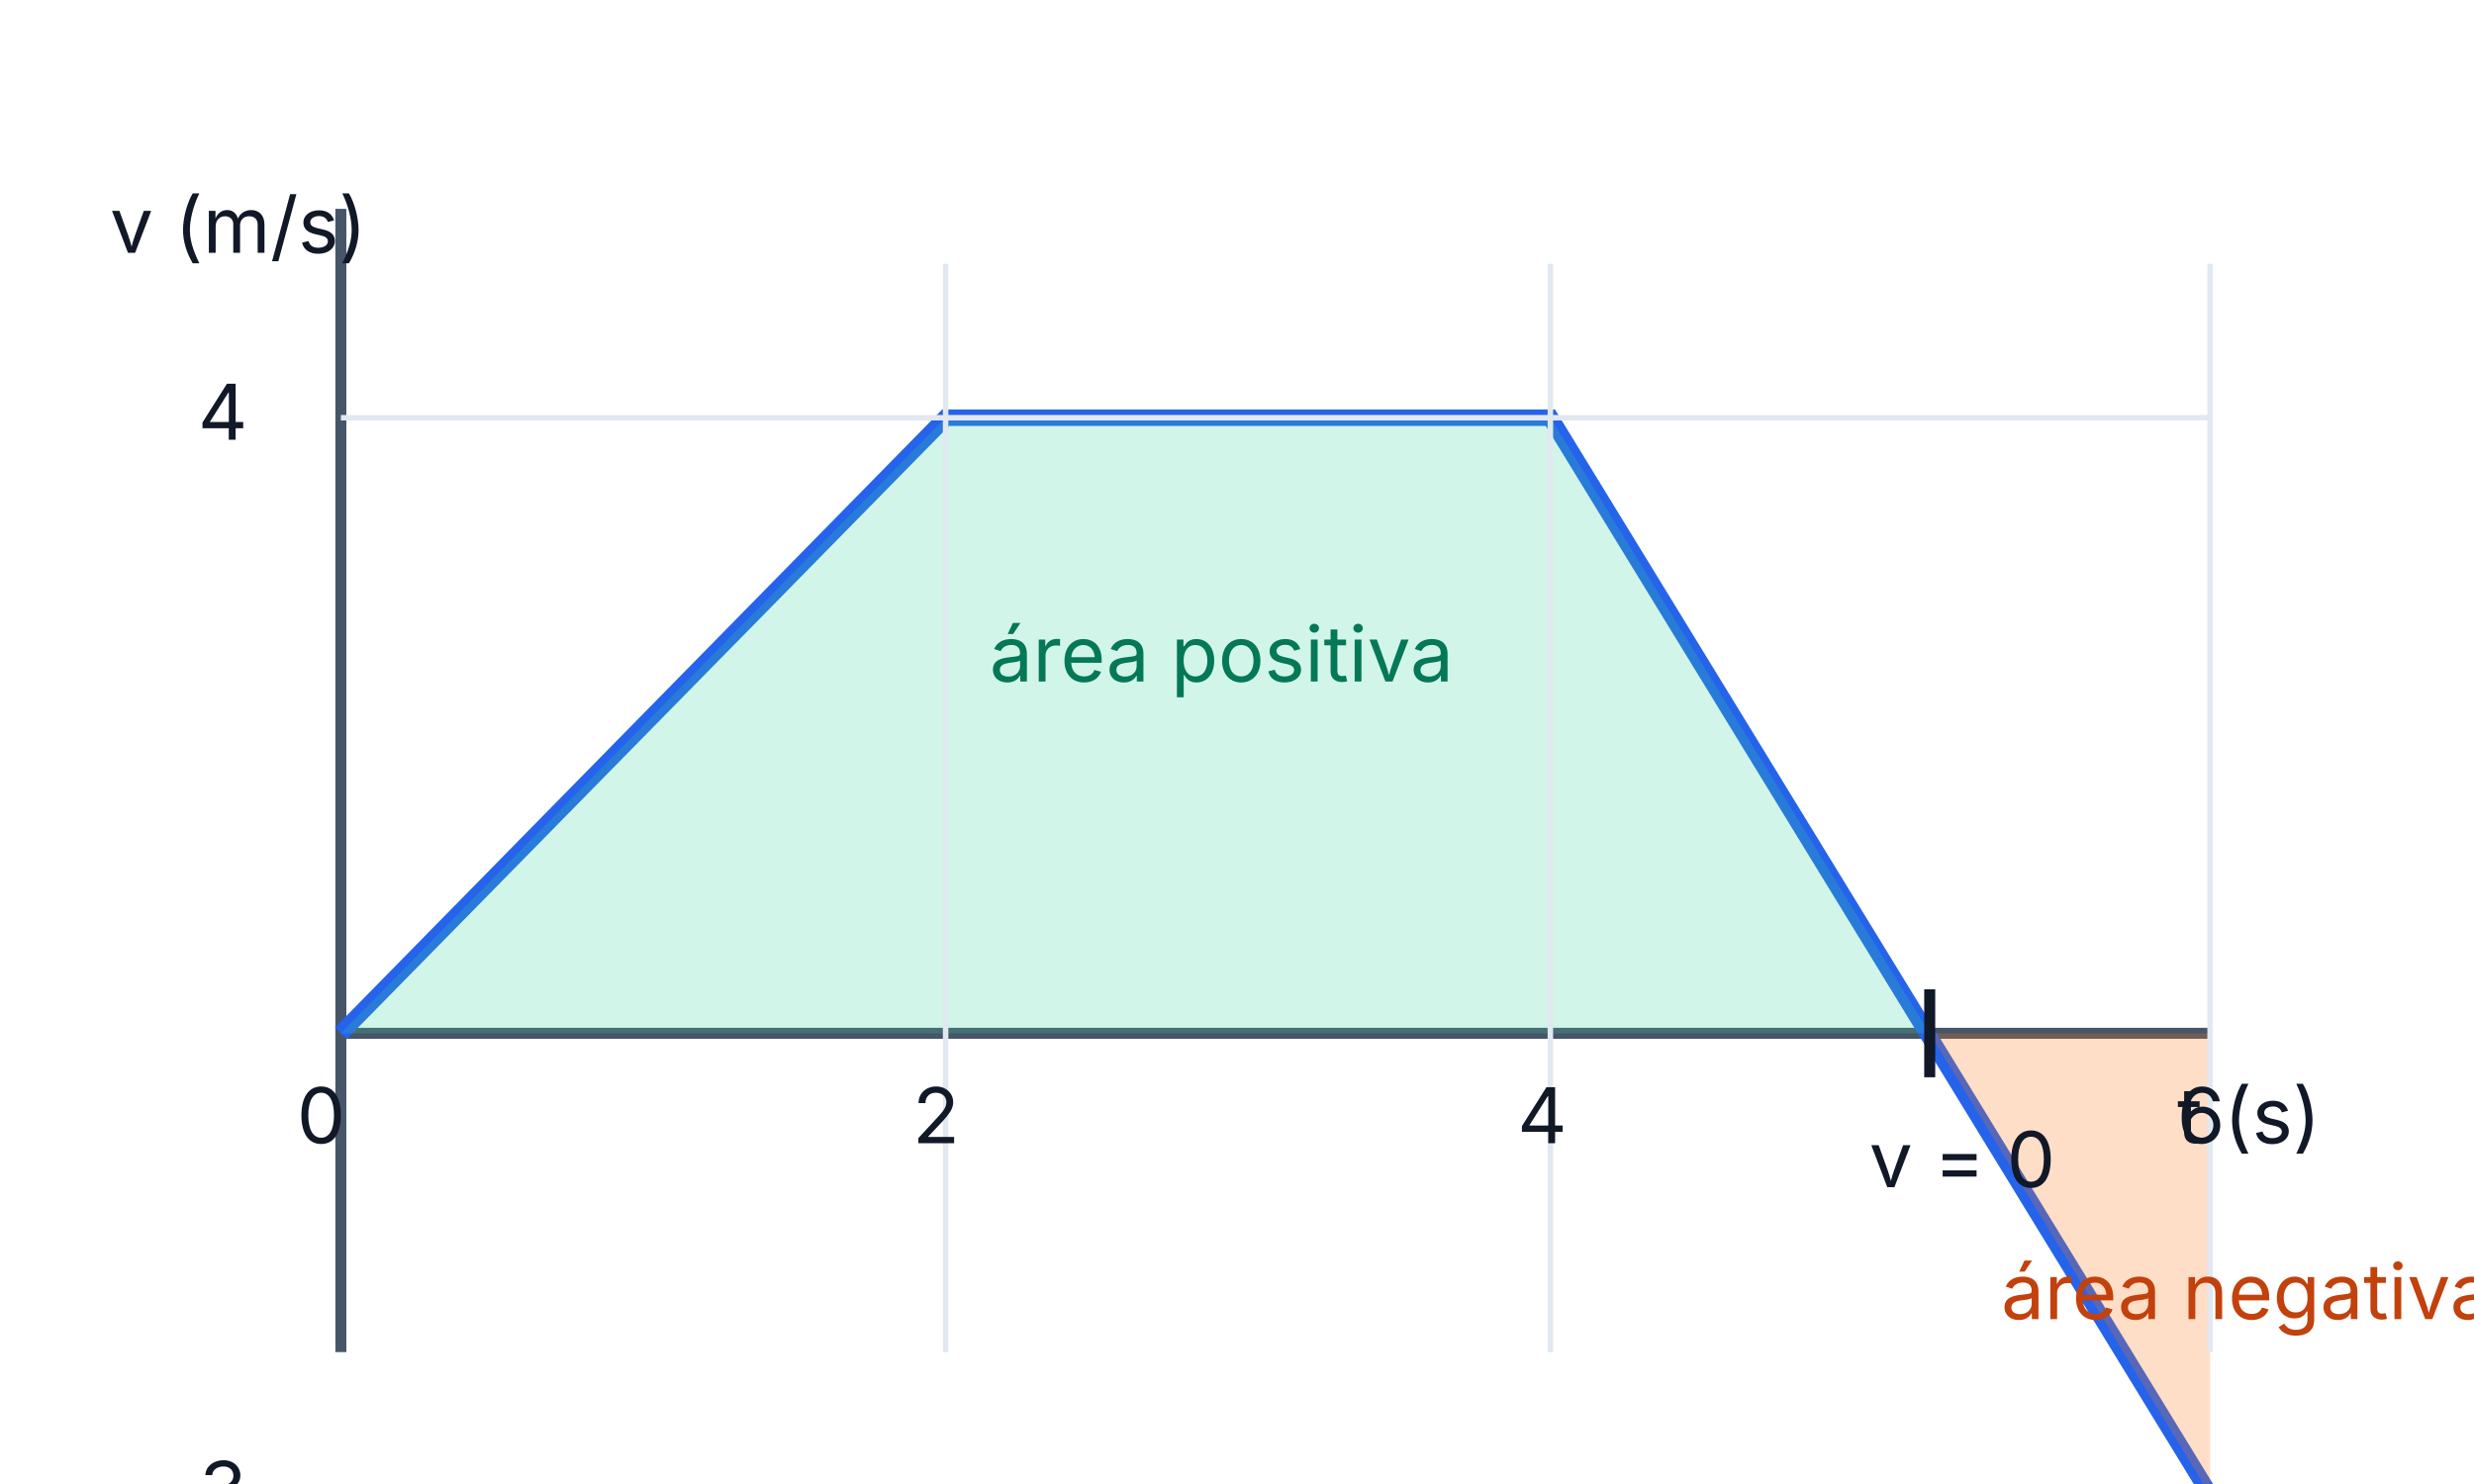
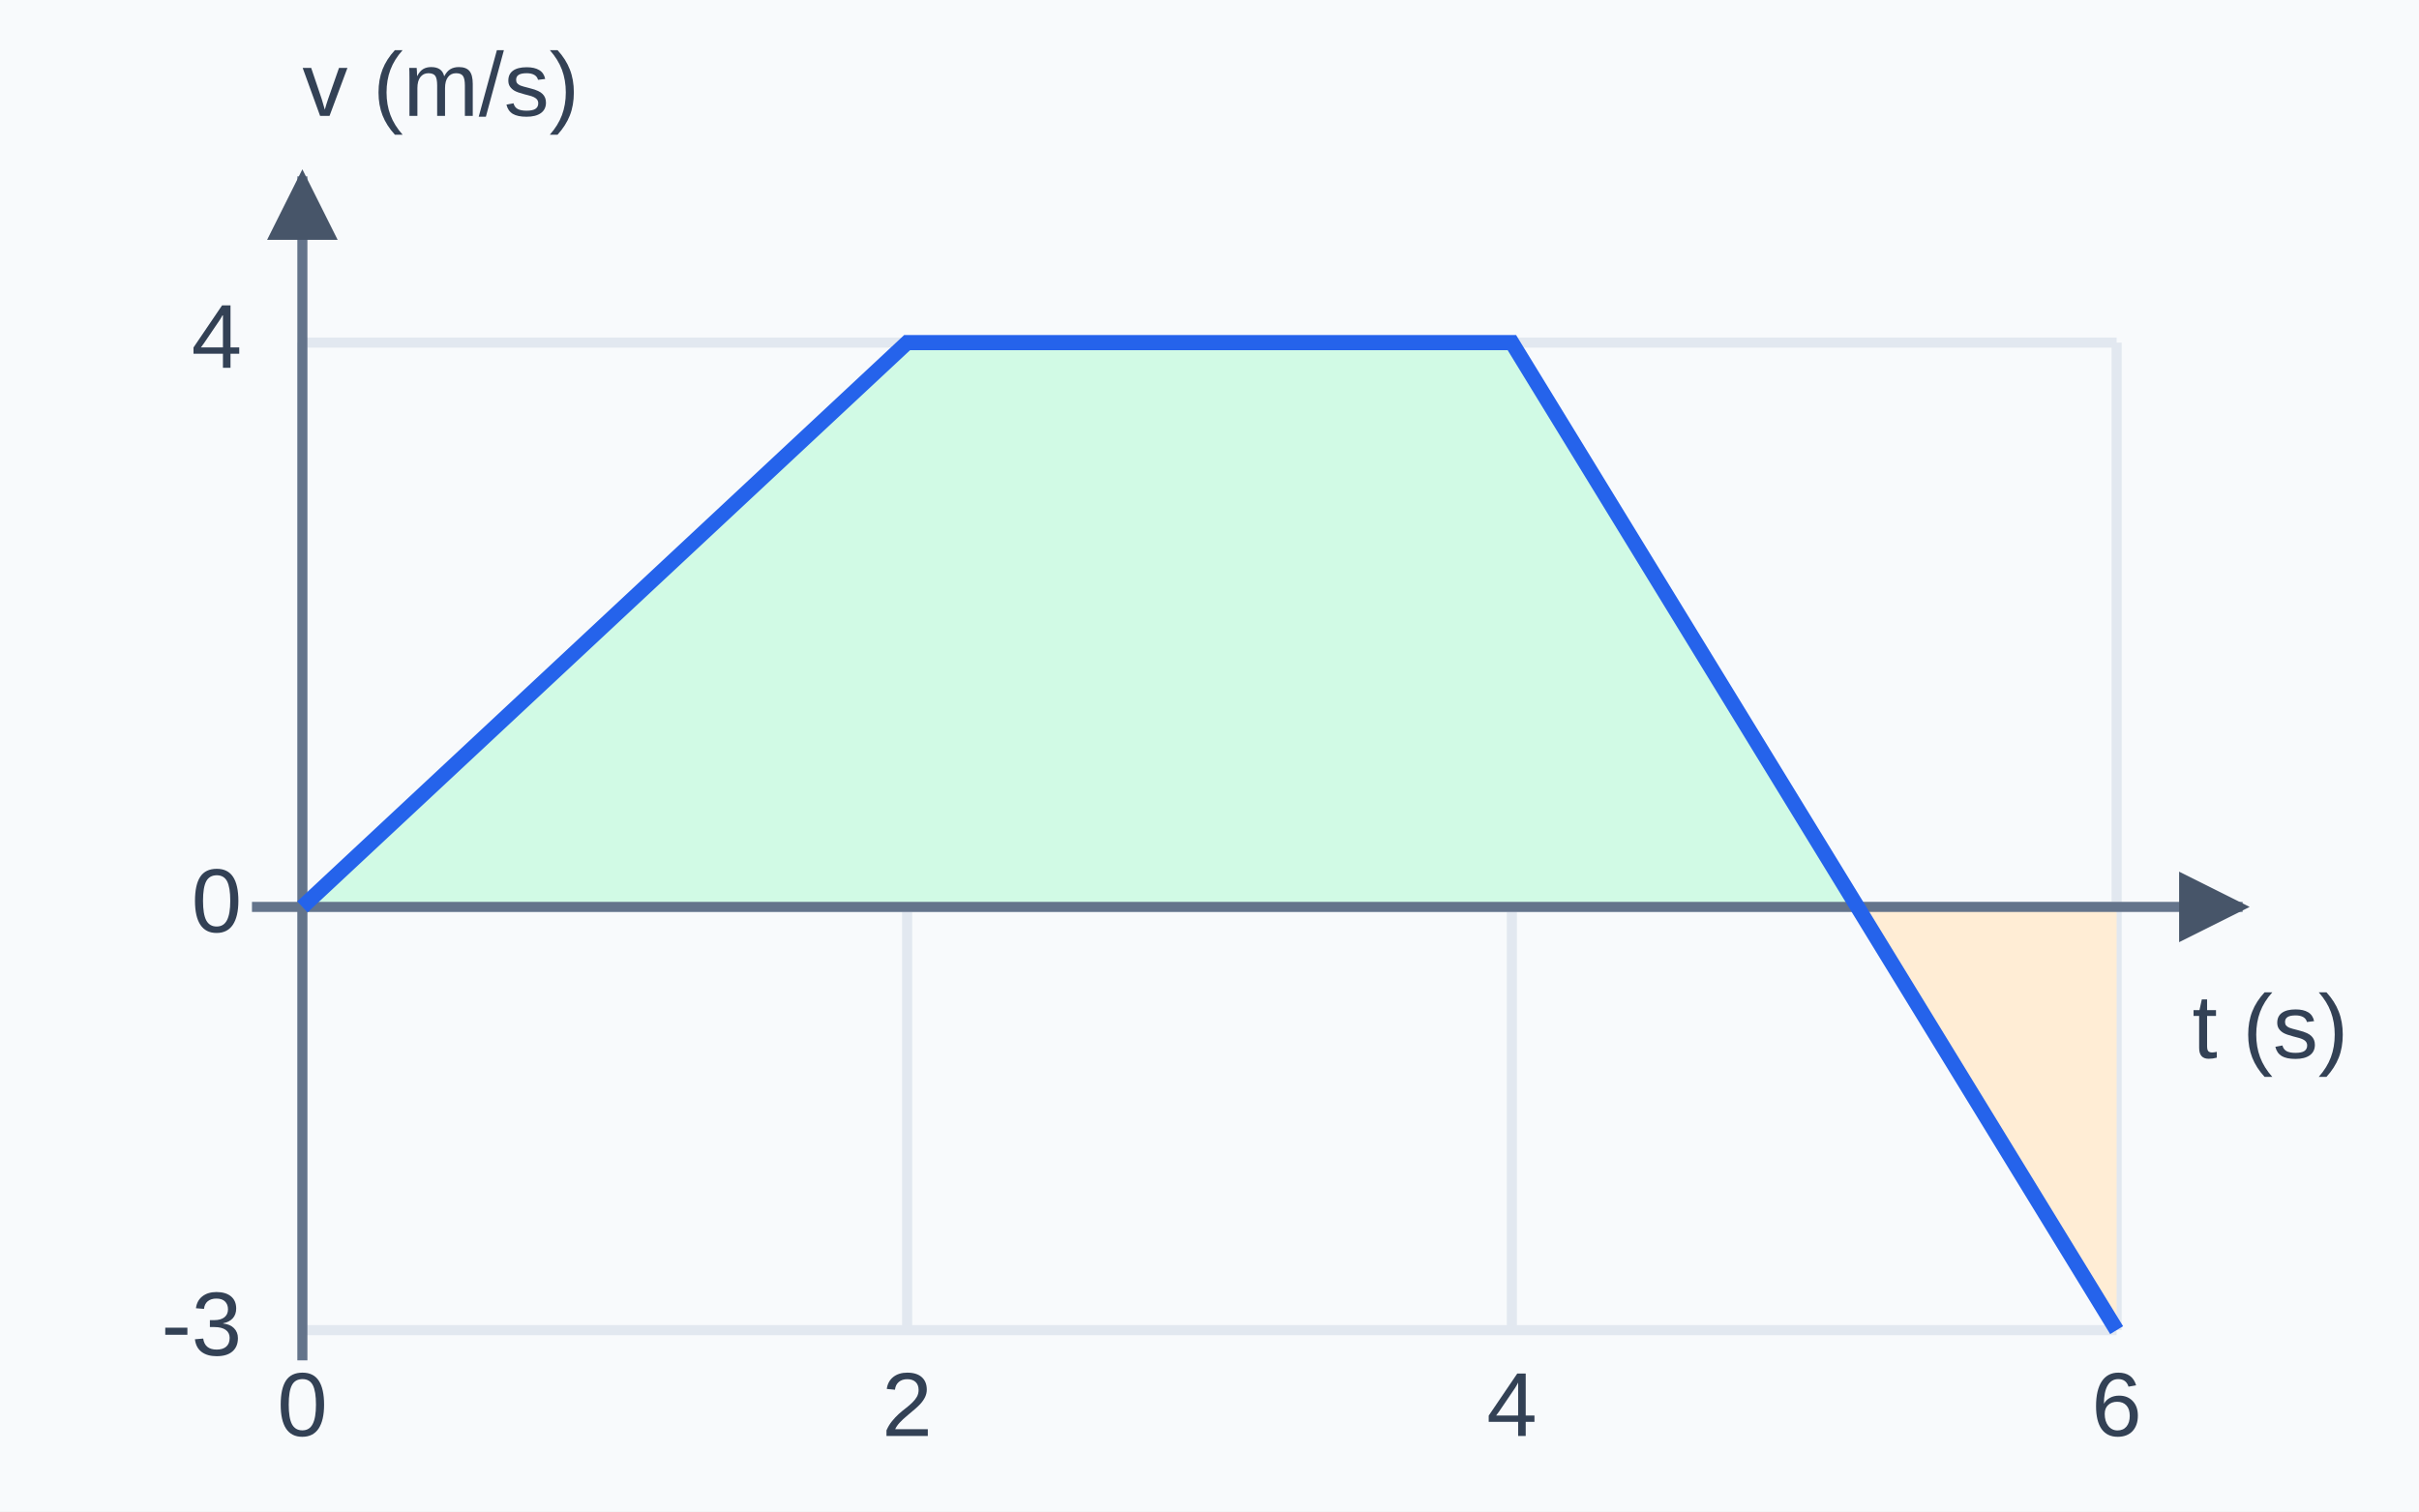
- <svg xmlns="http://www.w3.org/2000/svg" viewBox="0 0 450 270" role="img" aria-labelledby="title desc">
-   <rect width="450" height="270" fill="#fff" />
-   <g transform="translate(62 188)">
-     <path d="M0 0 H340" stroke="#475569" stroke-width="2" />
-     <path d="M0 58 V-150" stroke="#475569" stroke-width="2" />
-     <path d="M0 0 L110 -112 L220 -112 L340 84" fill="none" stroke="#2563eb" stroke-width="3" />
-     <path d="M0 0 L110 -112 L220 -112 L289 0 Z" fill="#34d399" opacity="0.22" />
-     <path d="M289 0 L340 84 L340 0 Z" fill="#f97316" opacity="0.24" />
-     <path d="M289 -8 V8" stroke="#111827" stroke-width="2" />
-     <g stroke="#e2e8f0" stroke-width="1">
-       <path d="M110 -140 V58 M220 -140 V58 M340 -140 V58" />
-       <path d="M0 -112 H340 M0 84 H340" />
-     </g>
-     <g fill="#111827" font-family="system-ui, -apple-system, Segoe UI, sans-serif" font-size="14">
-       <text x="334" y="20">t (s)</text>
-       <text x="-42" y="-142">v (m/s)</text>
-       <text x="-8" y="20">0</text>
-       <text x="104" y="20">2</text>
-       <text x="214" y="20">4</text>
-       <text x="334" y="20">6</text>
-       <text x="-26" y="-108">4</text>
-       <text x="-32" y="88">-3</text>
-       <text x="278" y="28">v = 0</text>
-       <text x="118" y="-64" fill="#047857">área positiva</text>
-       <text x="302" y="52" fill="#c2410c">área negativa</text>
-     </g>
+ <svg xmlns="http://www.w3.org/2000/svg" viewBox="0 0 480 300" role="img" aria-labelledby="title desc">
+   <defs>
+     <marker id="arrow" viewBox="0 0 10 10" refX="9" refY="5" markerWidth="7" markerHeight="7" orient="auto-start-reverse">
+       <path d="M0 0 L10 5 L0 10 Z" fill="#475569" />
+     </marker>
+   </defs>
+   <rect width="480" height="300" fill="#f8fafc" />
+   <g font-family="Arial, sans-serif" fill="#334155">
+     <path d="M60 264 L420 264" fill="none" stroke="#e2e8f0" stroke-width="2" />
+     <text x="48" y="269" font-size="18" text-anchor="end">-3</text>
+     <path d="M60 180 L420 180" fill="none" stroke="#e2e8f0" stroke-width="2" />
+     <text x="48" y="185" font-size="18" text-anchor="end">0</text>
+     <path d="M60 68 L420 68" fill="none" stroke="#e2e8f0" stroke-width="2" />
+     <text x="48" y="73" font-size="18" text-anchor="end">4</text>
+     <path d="M60 68 L60 264" fill="none" stroke="#e2e8f0" stroke-width="2" />
+     <text x="60" y="285" font-size="18" text-anchor="middle">0</text>
+     <path d="M180 68 L180 264" fill="none" stroke="#e2e8f0" stroke-width="2" />
+     <text x="180" y="285" font-size="18" text-anchor="middle">2</text>
+     <path d="M300 68 L300 264" fill="none" stroke="#e2e8f0" stroke-width="2" />
+     <text x="300" y="285" font-size="18" text-anchor="middle">4</text>
+     <path d="M420 68 L420 264" fill="none" stroke="#e2e8f0" stroke-width="2" />
+     <text x="420" y="285" font-size="18" text-anchor="middle">6</text>
+     <polyline points="60.00,180.00 180.00,68.00 300.00,68.00 368.57,180.00 60.00,180.00" fill="#d1fae5" stroke="none" stroke-width="3" />
+     <polyline points="368.57,180.00 420.00,264.00 420.00,180.00" fill="#ffedd5" stroke="none" stroke-width="3" />
+     <path d="M60 270 L60 35" fill="none" stroke="#64748b" stroke-width="2" marker-end="url(#arrow)" />
+     <path d="M50 180 L445 180" fill="none" stroke="#64748b" stroke-width="2" marker-end="url(#arrow)" />
+     <polyline points="60.00,180.00 180.00,68.00 300.00,68.00 420.00,264.00" fill="none" stroke="#2563eb" stroke-width="3" />
+     <text x="60" y="23" font-size="18" text-anchor="start">v (m/s)</text>
+     <text x="435" y="210" font-size="18" text-anchor="start">t (s)</text>
  </g>
</svg>
